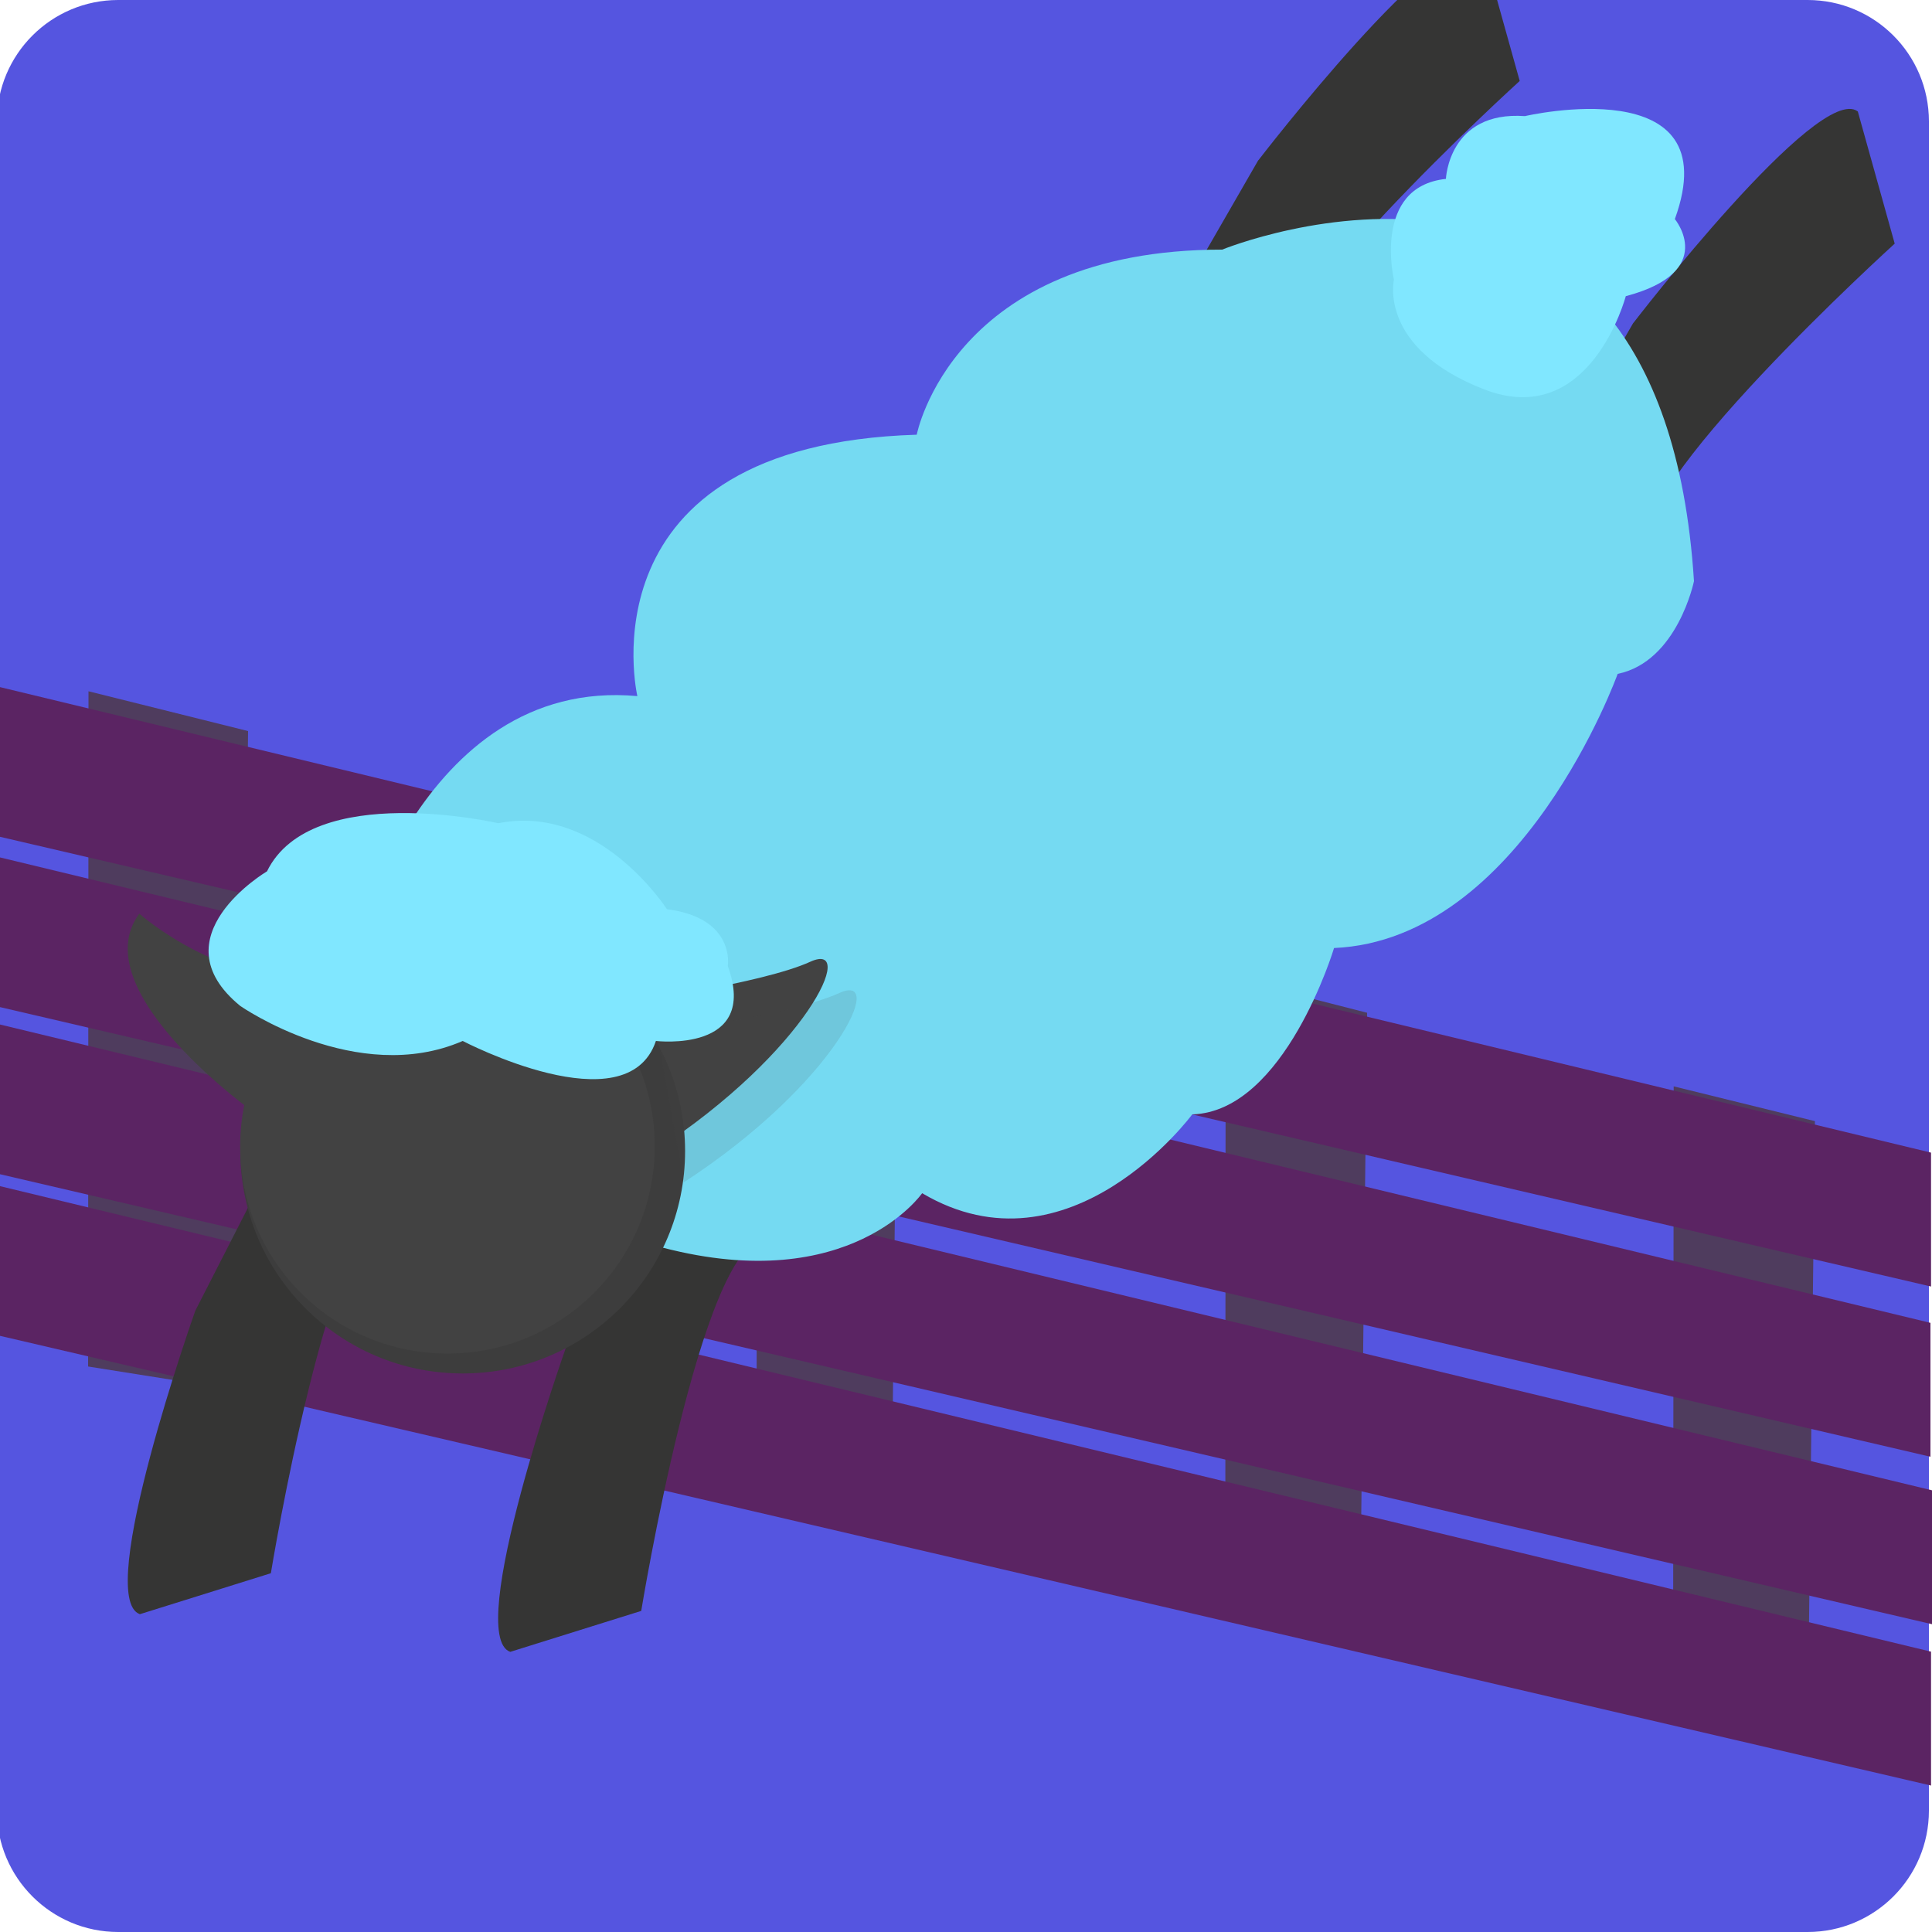
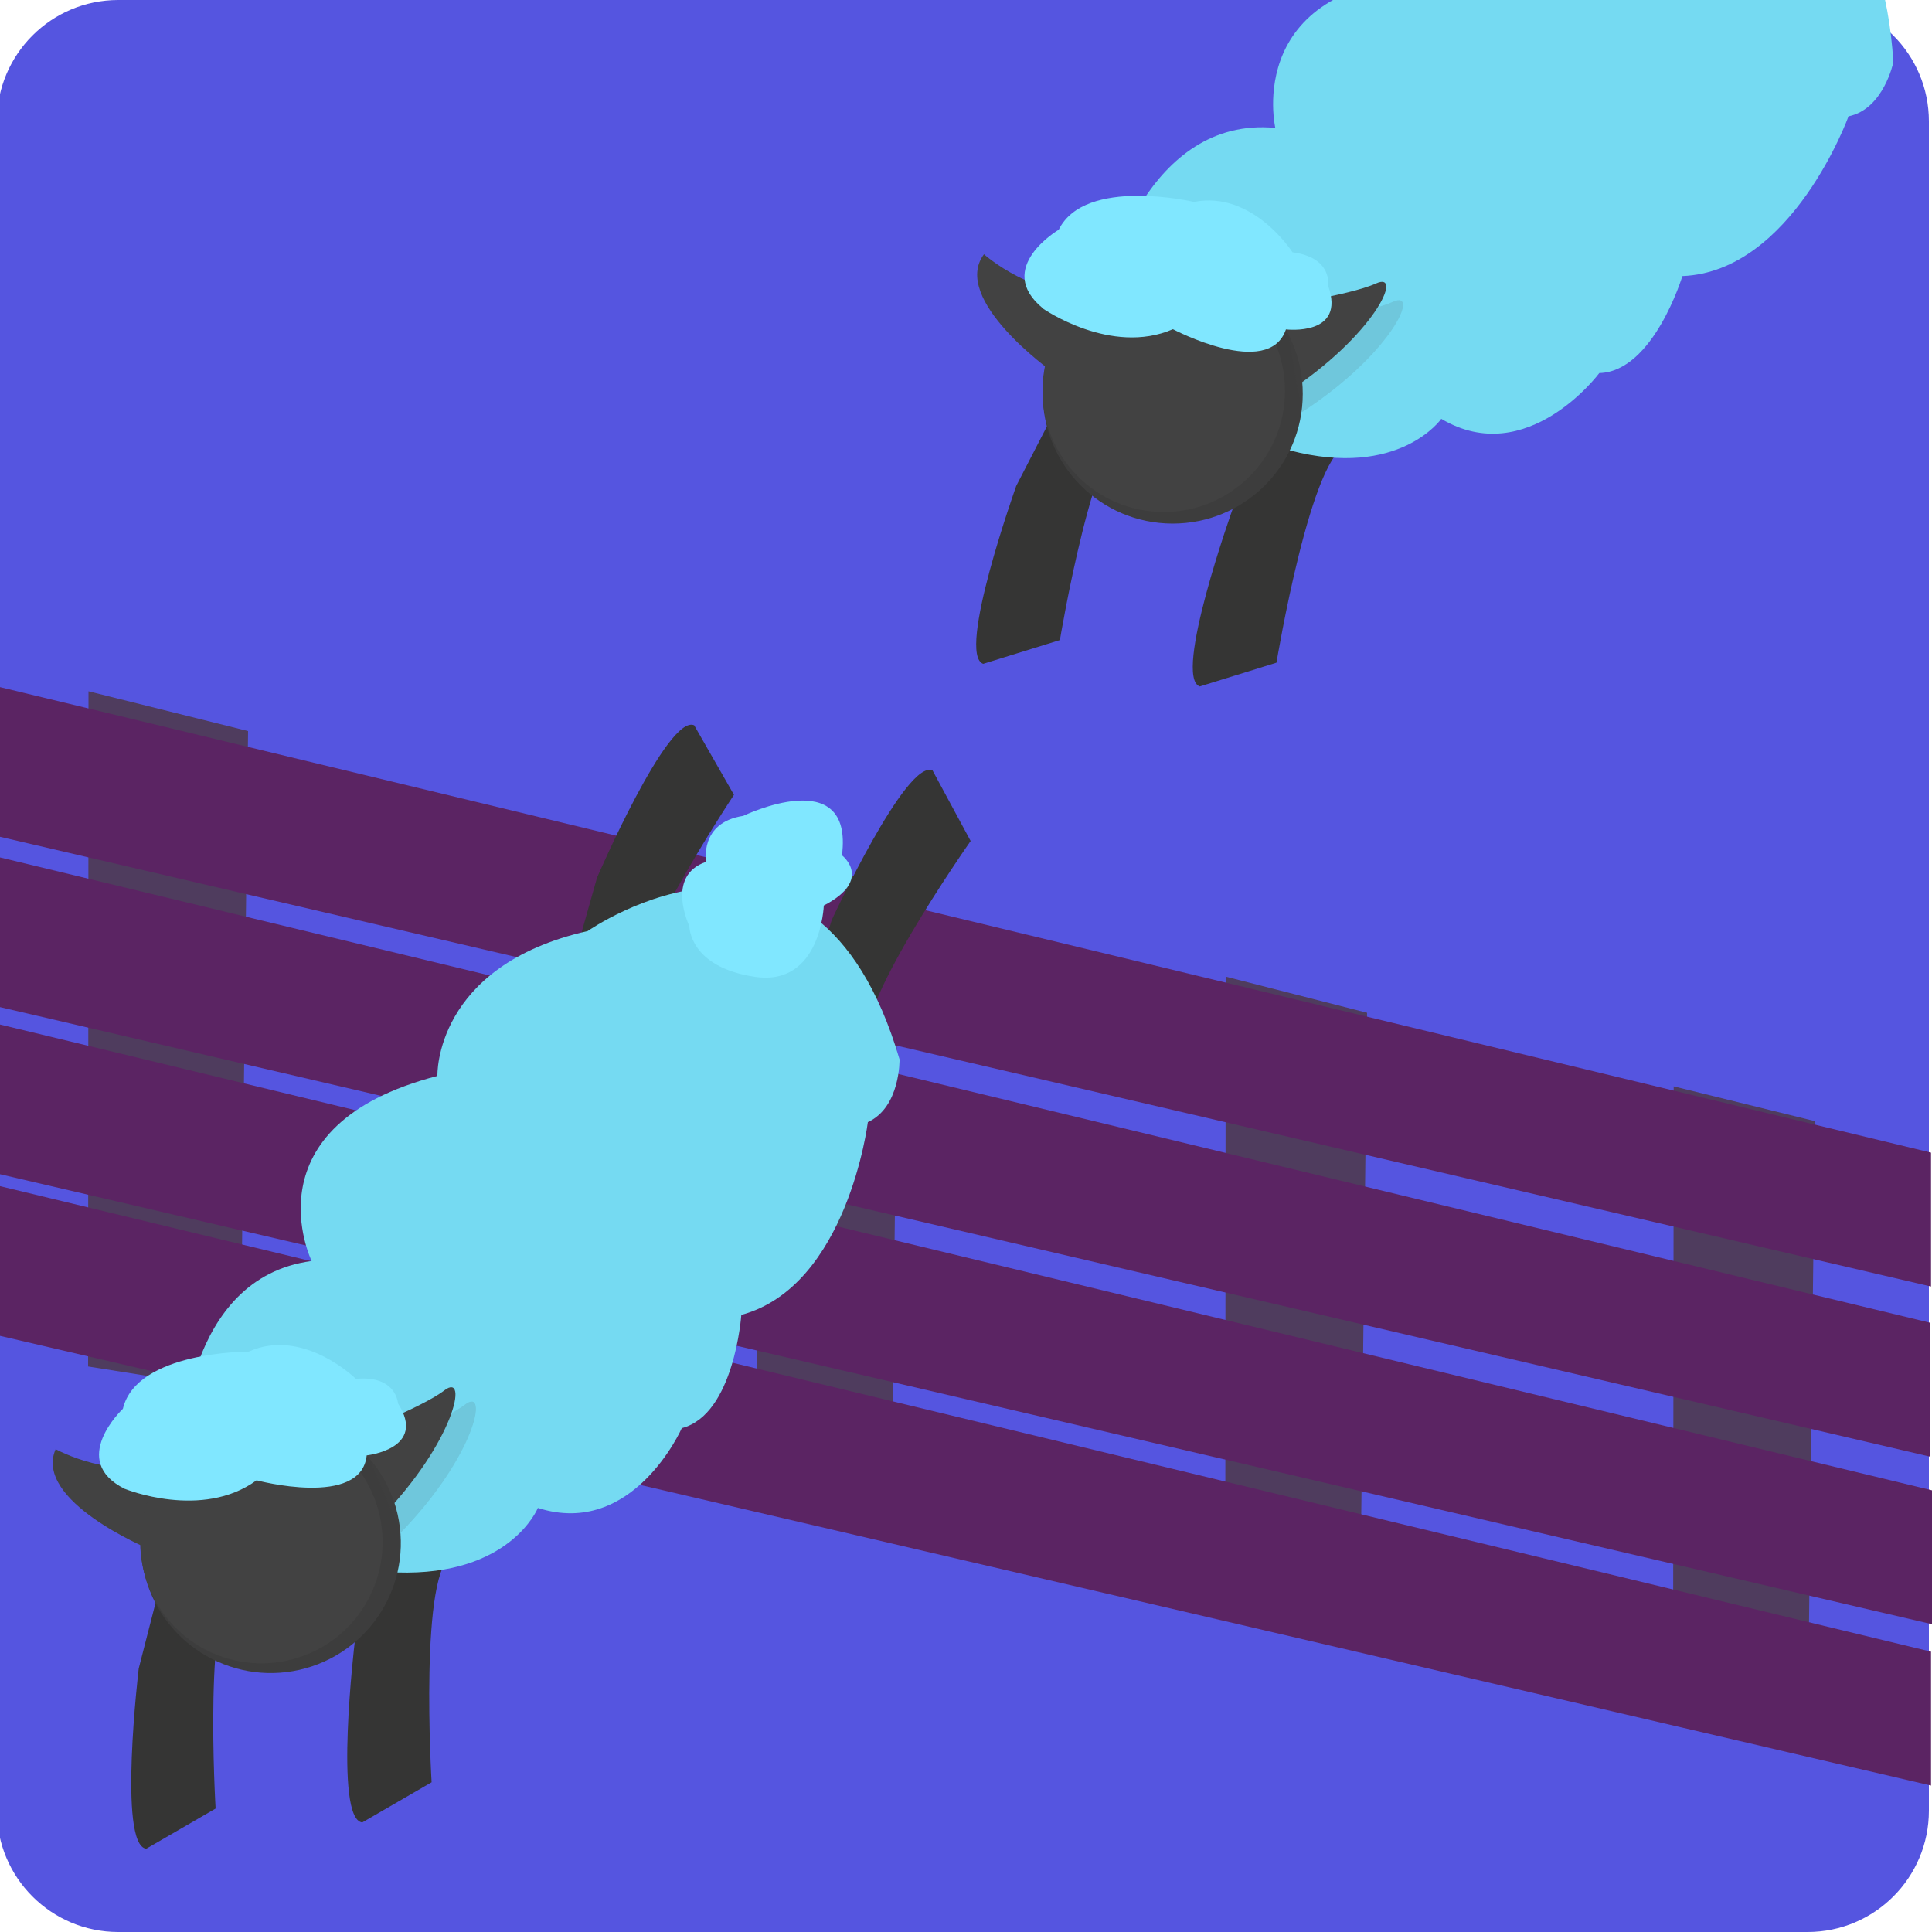
<svg xmlns="http://www.w3.org/2000/svg" viewBox="0 0 100 100">
  <defs>
    <style>
      .cls-1 {
        opacity: .13;
      }

      .cls-1, .cls-2 {
        fill: #424242;
      }

      .cls-3 {
        fill: #5555e0;
      }

      .cls-4 {
        fill: #353534;
      }

      .cls-5 {
        fill: #3d3d3d;
      }

      .cls-6 {
        fill: #4f3c5e;
      }

      .cls-7 {
        fill: #80e7ff;
      }

      .cls-8 {
        fill: #75daf2;
      }

      .cls-9 {
        fill: #5b2463;
      }
    </style>
  </defs>
  <g id="icon_3" data-name="icon 3">
    <rect class="cls-3" x="-.16" width="100" height="100" rx="6.28" ry="6.28" />
    <polygon class="cls-6" points="39.18 44 39.16 78.19 46.14 79.42 46.5 46.01 39.18 44" />
    <polygon class="cls-6" points="4.58 35.78 4.56 70.73 12.44 71.98 12.84 37.84 4.58 35.78" />
    <polygon class="cls-6" points="86.63 56.23 86.6 86.7 93.59 87.79 93.94 58.03 86.63 56.23" />
    <polygon class="cls-6" points="63.44 50.55 63.42 82.29 70.4 83.42 70.76 52.42 63.44 50.55" />
    <polygon class="cls-9" points="-.27 35.5 99.95 59.66 99.95 66.59 -.27 43.25 -.27 35.5" />
    <polygon class="cls-9" points="-.29 44.31 99.92 68.47 99.92 75.4 -.29 52.06 -.29 44.31" />
    <polygon class="cls-9" points="-.16 52.99 100.05 77.15 100.05 84.08 -.16 60.74 -.16 52.99" />
    <polygon class="cls-9" points="-.27 61.33 99.95 85.49 99.95 92.42 -.27 69.08 -.27 61.33" />
-     <path class="cls-4" d="M84.54,16.72s9.6-12.5,11.62-10.95l1.91,6.84s-14.3,12.97-12.66,15.77-4.58-5.23-4.58-5.23l3.71-6.44Z" />
-     <path class="cls-4" d="M29.28,69.79s-5.27,14.86-2.87,15.71l6.78-2.12s3.11-19.06,6.35-19.2-6.88-1-6.88-1l-3.38,6.61Z" />
-     <path class="cls-4" d="M10.11,67.84s-5.27,14.86-2.87,15.71l6.78-2.12s3.11-19.06,6.35-19.2-6.88-1-6.88-1l-3.38,6.61Z" />
-     <path class="cls-4" d="M65.13,8.3s9.6-12.5,11.62-10.95l1.91,6.84s-14.3,12.97-12.66,15.77-4.58-5.23-4.58-5.23l3.71-6.44Z" />
-     <path class="cls-8" d="M18.16,49.64s3.47-14.64,14.83-13.61c0,0-3.04-12.99,14.46-13.53,0,0,1.84-9.58,15.81-9.58,0,0,22.73-9.31,24.42,17.16,0,0-.85,4.16-3.95,4.8,0,0-4.94,13.76-14.68,14.19,0,0-2.54,8.47-7.34,8.61,0,0-6.35,8.59-13.98,4.08,0,0-3.7,5.35-13.42,2.82" />
-     <path class="cls-7" d="M74.84,9.26s.14-3.53,4.09-3.25c0,0,10.59-2.47,7.76,5.33,0,0,2.26,2.72-2.54,3.99,0,0-1.84,6.96-7.34,4.82s-4.66-5.67-4.66-5.67c0,0-1.13-4.8,2.68-5.22Z" />
+     <path class="cls-4" d="M43.05,47.62s3.87-8.37,5.22-7.74l1.97,3.65s-6.49,9.24-5.19,10.63-3.29-2.39-3.29-2.39l1.29-4.15Z" />
+     <path class="cls-4" d="M18.36,85s-1.09,9.15.39,9.33l3.59-2.08s-.68-11.27,1.15-11.77-4.05.31-4.05.31l-1.08,4.21Z" />
+     <path class="cls-4" d="M7.18,86.36s-1.09,9.15.39,9.33l3.59-2.08s-.68-11.27,1.15-11.77-4.05.31-4.05.31l-1.08,4.21Z" />
+     <path class="cls-4" d="M30.91,45.41s3.65-8.46,5.02-7.87l2.06,3.6s-6.25,9.4-4.91,10.75-3.35-2.31-3.35-2.31l1.18-4.18Z" />
+     <path class="cls-8" d="M9.42,74.94s.1-8.8,6.71-9.67c0,0-3.41-7.01,6.51-9.58,0,0-.19-5.7,7.78-7.5,0,0,11.76-8.24,16.14,6.64,0,0,.05,2.48-1.64,3.25,0,0-1.05,8.49-6.55,9.98,0,0-.36,5.16-3.08,5.86,0,0-2.52,5.71-7.45,4.13,0,0-1.42,3.53-7.29,3.34l-11.14-6.45Z" />
+     <path class="cls-7" d="M36.55,44.61s-.37-2.03,1.92-2.38c0,0,5.72-2.77,5.11,2.04,0,0,1.64,1.26-.94,2.6,0,0-.15,4.2-3.57,3.69s-3.39-2.63-3.39-2.63c0,0-1.26-2.59.86-3.32Z" />
  </g>
  <g id="Layer_19" data-name="Layer 19">
-     <path class="cls-2" d="M32.5,51.88s6.97-.97,9.44-2.1-.14,4.64-8.05,9.8" />
-     <path class="cls-2" d="M7.21,47.29s4.53,4.04,9.68,3.19l-3.61,7.2s-9.04-6.38-6.07-10.39Z" />
-     <path class="cls-5" d="M35.46,59.58c0,6.36-5.15,11.51-11.51,11.51s-11.51-5.15-11.51-11.51c0-3.7,1.74-6.99,4.45-9.1,1.95-1.51,4.4-2.42,7.06-2.42,6.36,0,11.51,5.15,11.51,11.51Z" />
-     <path class="cls-2" d="M33.89,59.33c0,5.93-4.8,10.73-10.73,10.73s-10.73-4.8-10.73-10.73c0-3.45,1.63-6.51,4.15-8.48,1.82-1.41,4.1-2.25,6.58-2.25,5.93,0,10.73,4.8,10.73,10.73Z" />
-     <path class="cls-1" d="M34,53.5s6.97-.97,9.44-2.1-.14,4.64-8.05,9.8" />
-     <path class="cls-7" d="M12.44,52.07s6.03,4.19,11.51,1.81c0,0,8.5,4.45,10,0,0,0,5.36.64,3.72-3.88,0,0,.42-2.48-3.15-2.94,0,0-3.52-5.49-8.73-4.45,0,0-9.66-2.23-11.97,2.49,0,0-5.76,3.4-1.38,6.97Z" />
+     <path class="cls-2" d="M17.9,74.37s3.85-1.45,5.11-2.41.52,2.67-3.33,6.63l-1.79-4.21Z" />
+     <path class="cls-2" d="M2.88,75.01s3.11,1.72,5.93.58l-1.13,4.57s-5.97-2.48-4.8-5.15Z" />
+     <path class="cls-5" d="M20.58,78.38c.82,3.63-1.46,7.23-5.08,8.05s-7.23-1.46-8.05-5.08c-.48-2.11.09-4.21,1.37-5.76.92-1.11,2.2-1.94,3.71-2.29,3.63-.82,7.23,1.46,8.05,5.08Z" />
+     <path class="cls-2" d="M19.65,78.44c.76,3.38-1.36,6.74-4.74,7.5s-6.74-1.36-7.5-4.74c-.44-1.97.09-3.92,1.28-5.37.85-1.04,2.05-1.81,3.46-2.13,3.38-.76,6.74,1.36,7.5,4.74Z" />
+     <path class="cls-1" d="M18.96,75.11s3.85-1.45,5.11-2.41.52,2.67-3.33,6.63l-1.79-4.21Z" />
+     <path class="cls-7" d="M6.48,77.07s3.98,1.61,6.8-.45c0,0,5.42,1.45,5.7-1.29,0,0,3.14-.33,1.62-2.69,0,0-.08-1.47-2.18-1.27,0,0-2.72-2.68-5.55-1.41,0,0-5.8-.03-6.51,2.96,0,0-2.85,2.68.11,4.15Z" />
+     <path class="cls-4" d="M96.18-4.6s5.63-7.3,6.81-6.39l1.11,4s-8.38,7.56-7.42,9.2-2.67-3.06-2.67-3.06l2.18-3.76Z" />
+     <path class="cls-4" d="M63.8,26.35s-3.1,8.68-1.7,9.18l3.97-1.23s1.84-11.14,3.74-11.22-4.02-.6-4.02-.6l-1.99,3.86Z" />
+     <path class="cls-4" d="M52.59,25.18s-3.1,8.68-1.7,9.18l3.97-1.23s1.84-11.14,3.74-11.22-4.02-.6-4.02-.6l-1.99,3.86Z" />
+     <path class="cls-8" d="M57.32,14.55s2.05-8.56,8.69-7.93c0,0-1.76-7.6,8.48-7.89,0,0,1.09-5.6,9.26-5.58,0,0,13.3-5.41,14.25,10.07,0,0-.5,2.43-2.32,2.8,0,0-2.91,8.04-8.6,8.27,0,0-1.5,4.95-4.3,5.02,0,0-3.73,5.01-8.18,2.37,0,0-2.17,3.12-7.85,1.63l-9.42-8.77Z" />
+     <path class="cls-2" d="M65.71,15.88s4.08-.56,5.52-1.21-.09,2.71-4.72,5.72l-.8-4.51Z" />
+     <path class="cls-2" d="M50.93,13.16s2.64,2.37,5.65,1.88l-2.12,4.2s-5.27-3.75-3.53-6.08Z" />
+     <path class="cls-5" d="M67.43,20.39c0,3.72-3.03,6.72-6.75,6.71s-6.72-3.03-6.71-6.75c0-2.16,1.03-4.08,2.62-5.31,1.14-.88,2.58-1.41,4.13-1.4,3.72,0,6.72,3.03,6.71,6.75Z" />
+     <path class="cls-2" d="M66.51,20.24c0,3.46-2.82,6.27-6.29,6.26s-6.27-2.82-6.26-6.29c0-2.02.96-3.81,2.44-4.95,1.06-.82,2.4-1.31,3.85-1.31,3.46,0,6.27,2.82,6.26,6.29Z" />
+     <path class="cls-1" d="M66.58,16.83s4.08-.56,5.52-1.21-.09,2.71-4.72,5.72l-.8-4.51Z" />
+     <path class="cls-7" d="M53.98,15.97s3.52,2.46,6.73,1.07c0,0,4.96,2.62,5.85.01,0,0,3.13.38,2.18-2.27,0,0,.25-1.45-1.84-1.72,0,0-2.05-3.21-5.1-2.61,0,0-5.64-1.32-7,1.44,0,0-3.37,1.98-.82,4.07Z" />
  </g>
</svg>
